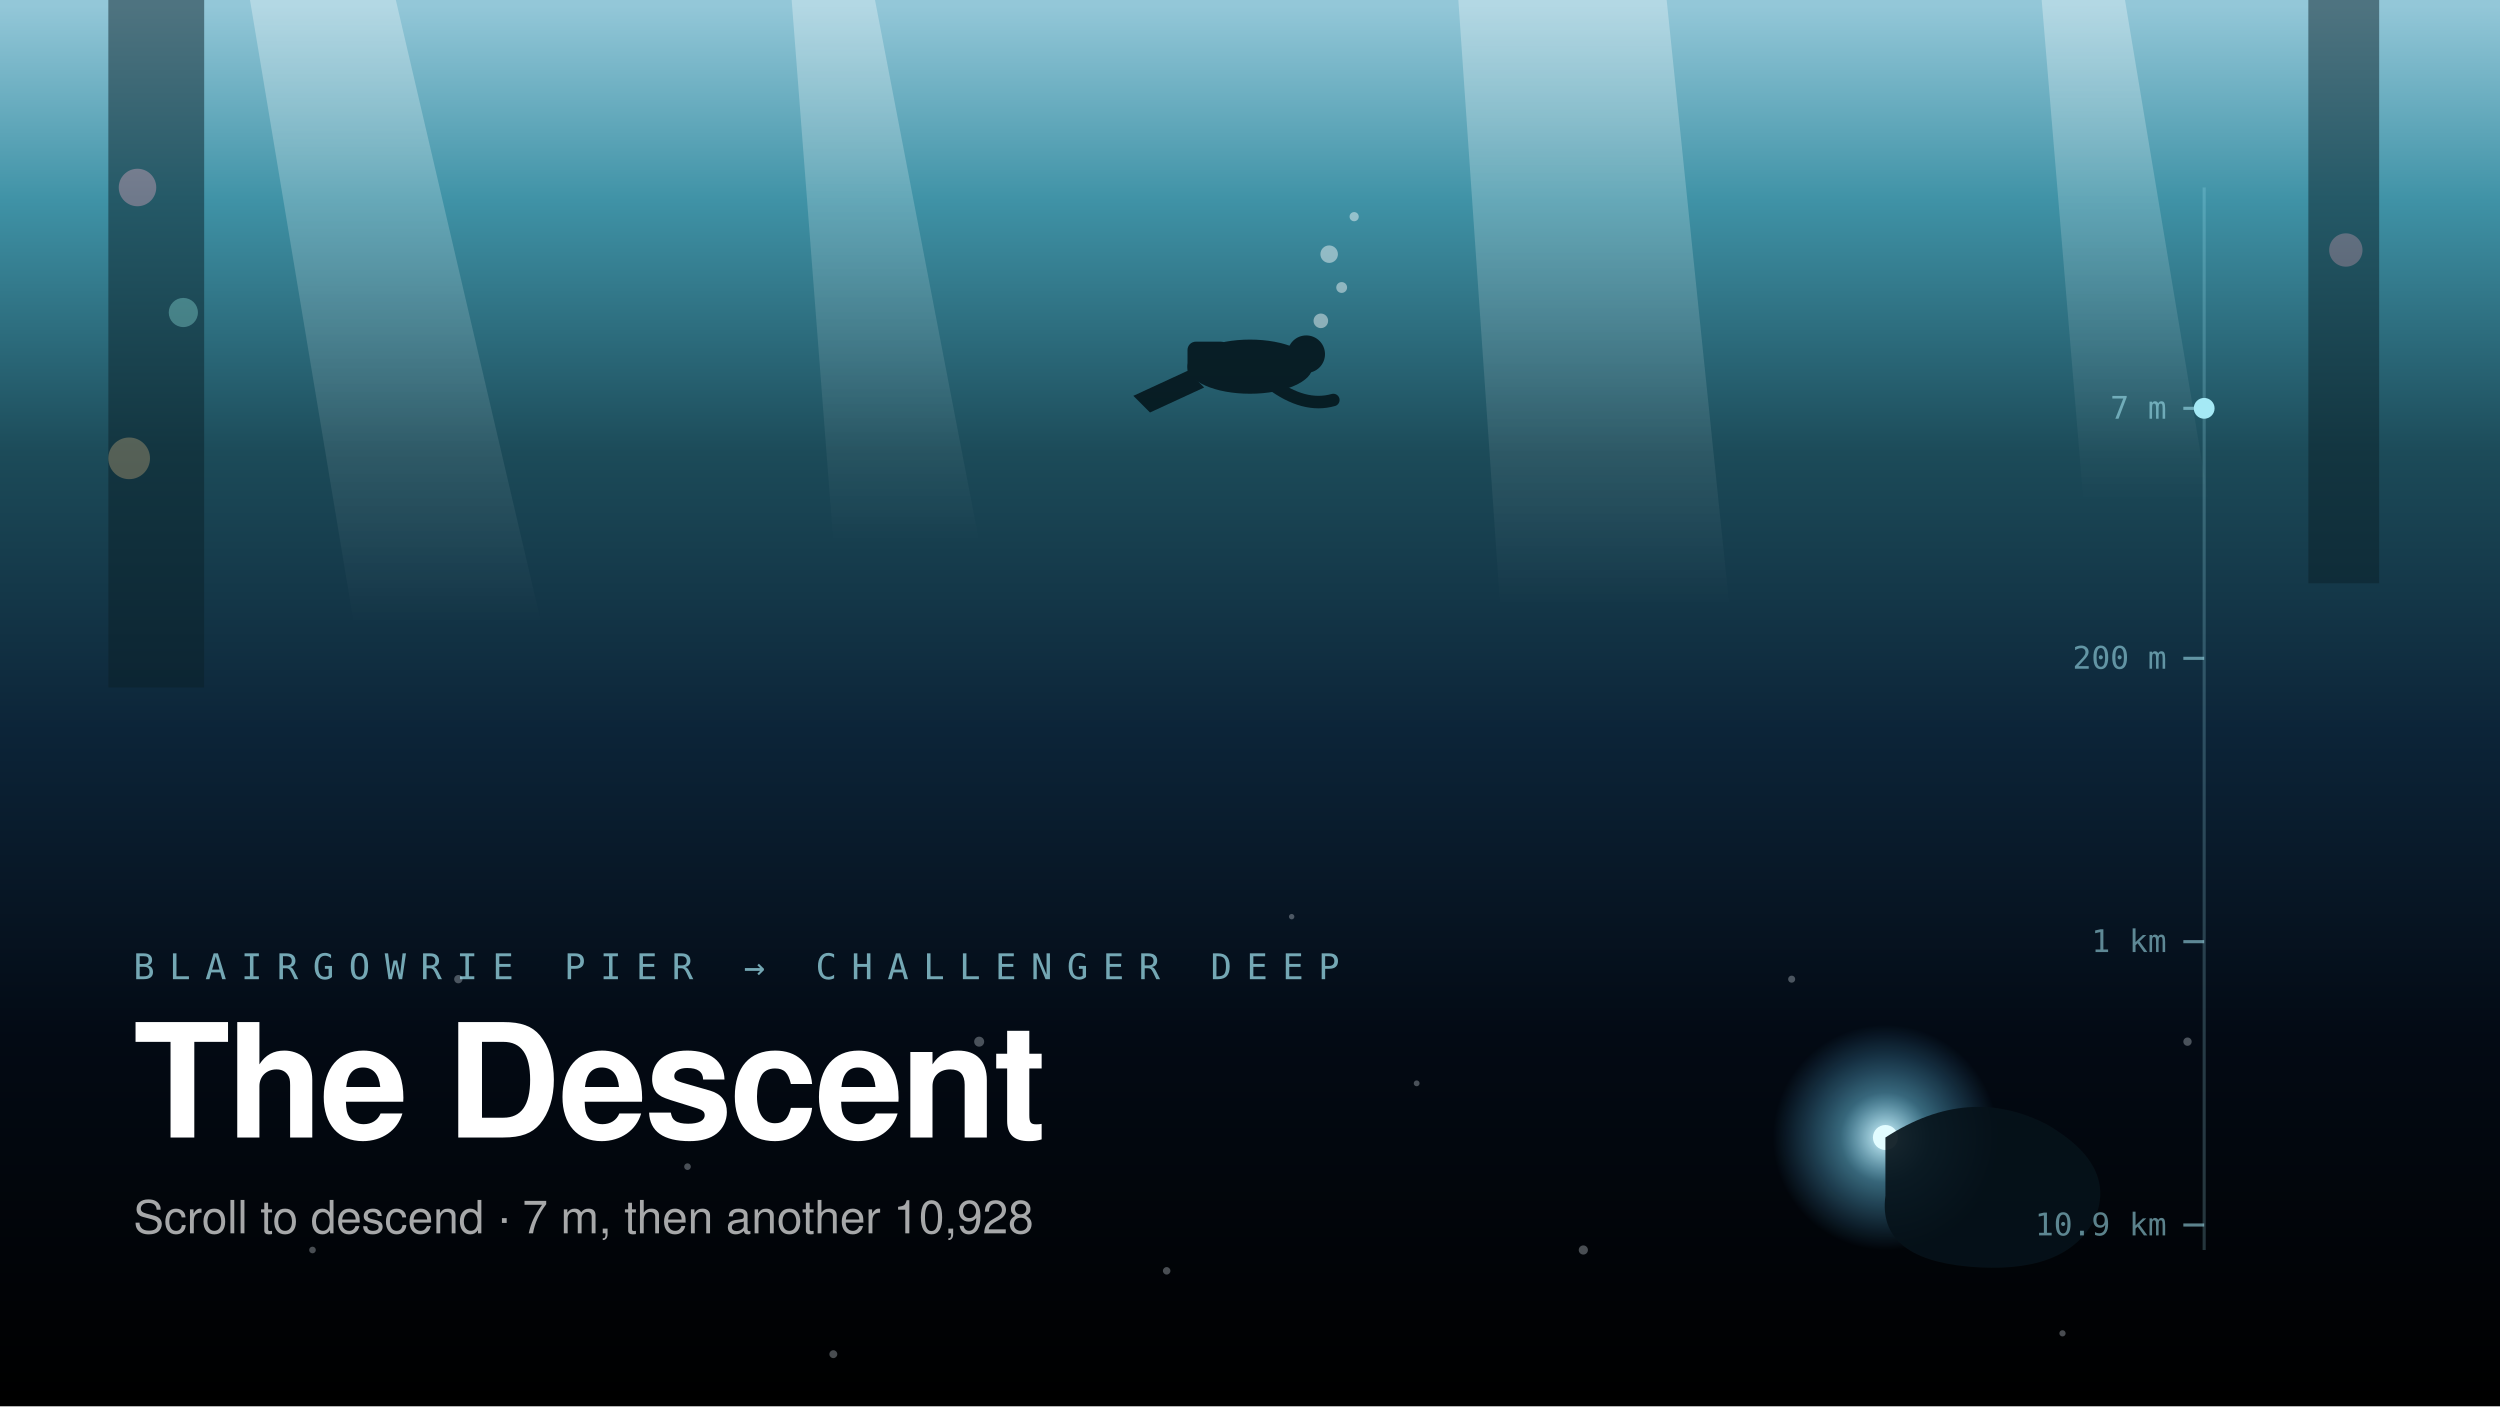
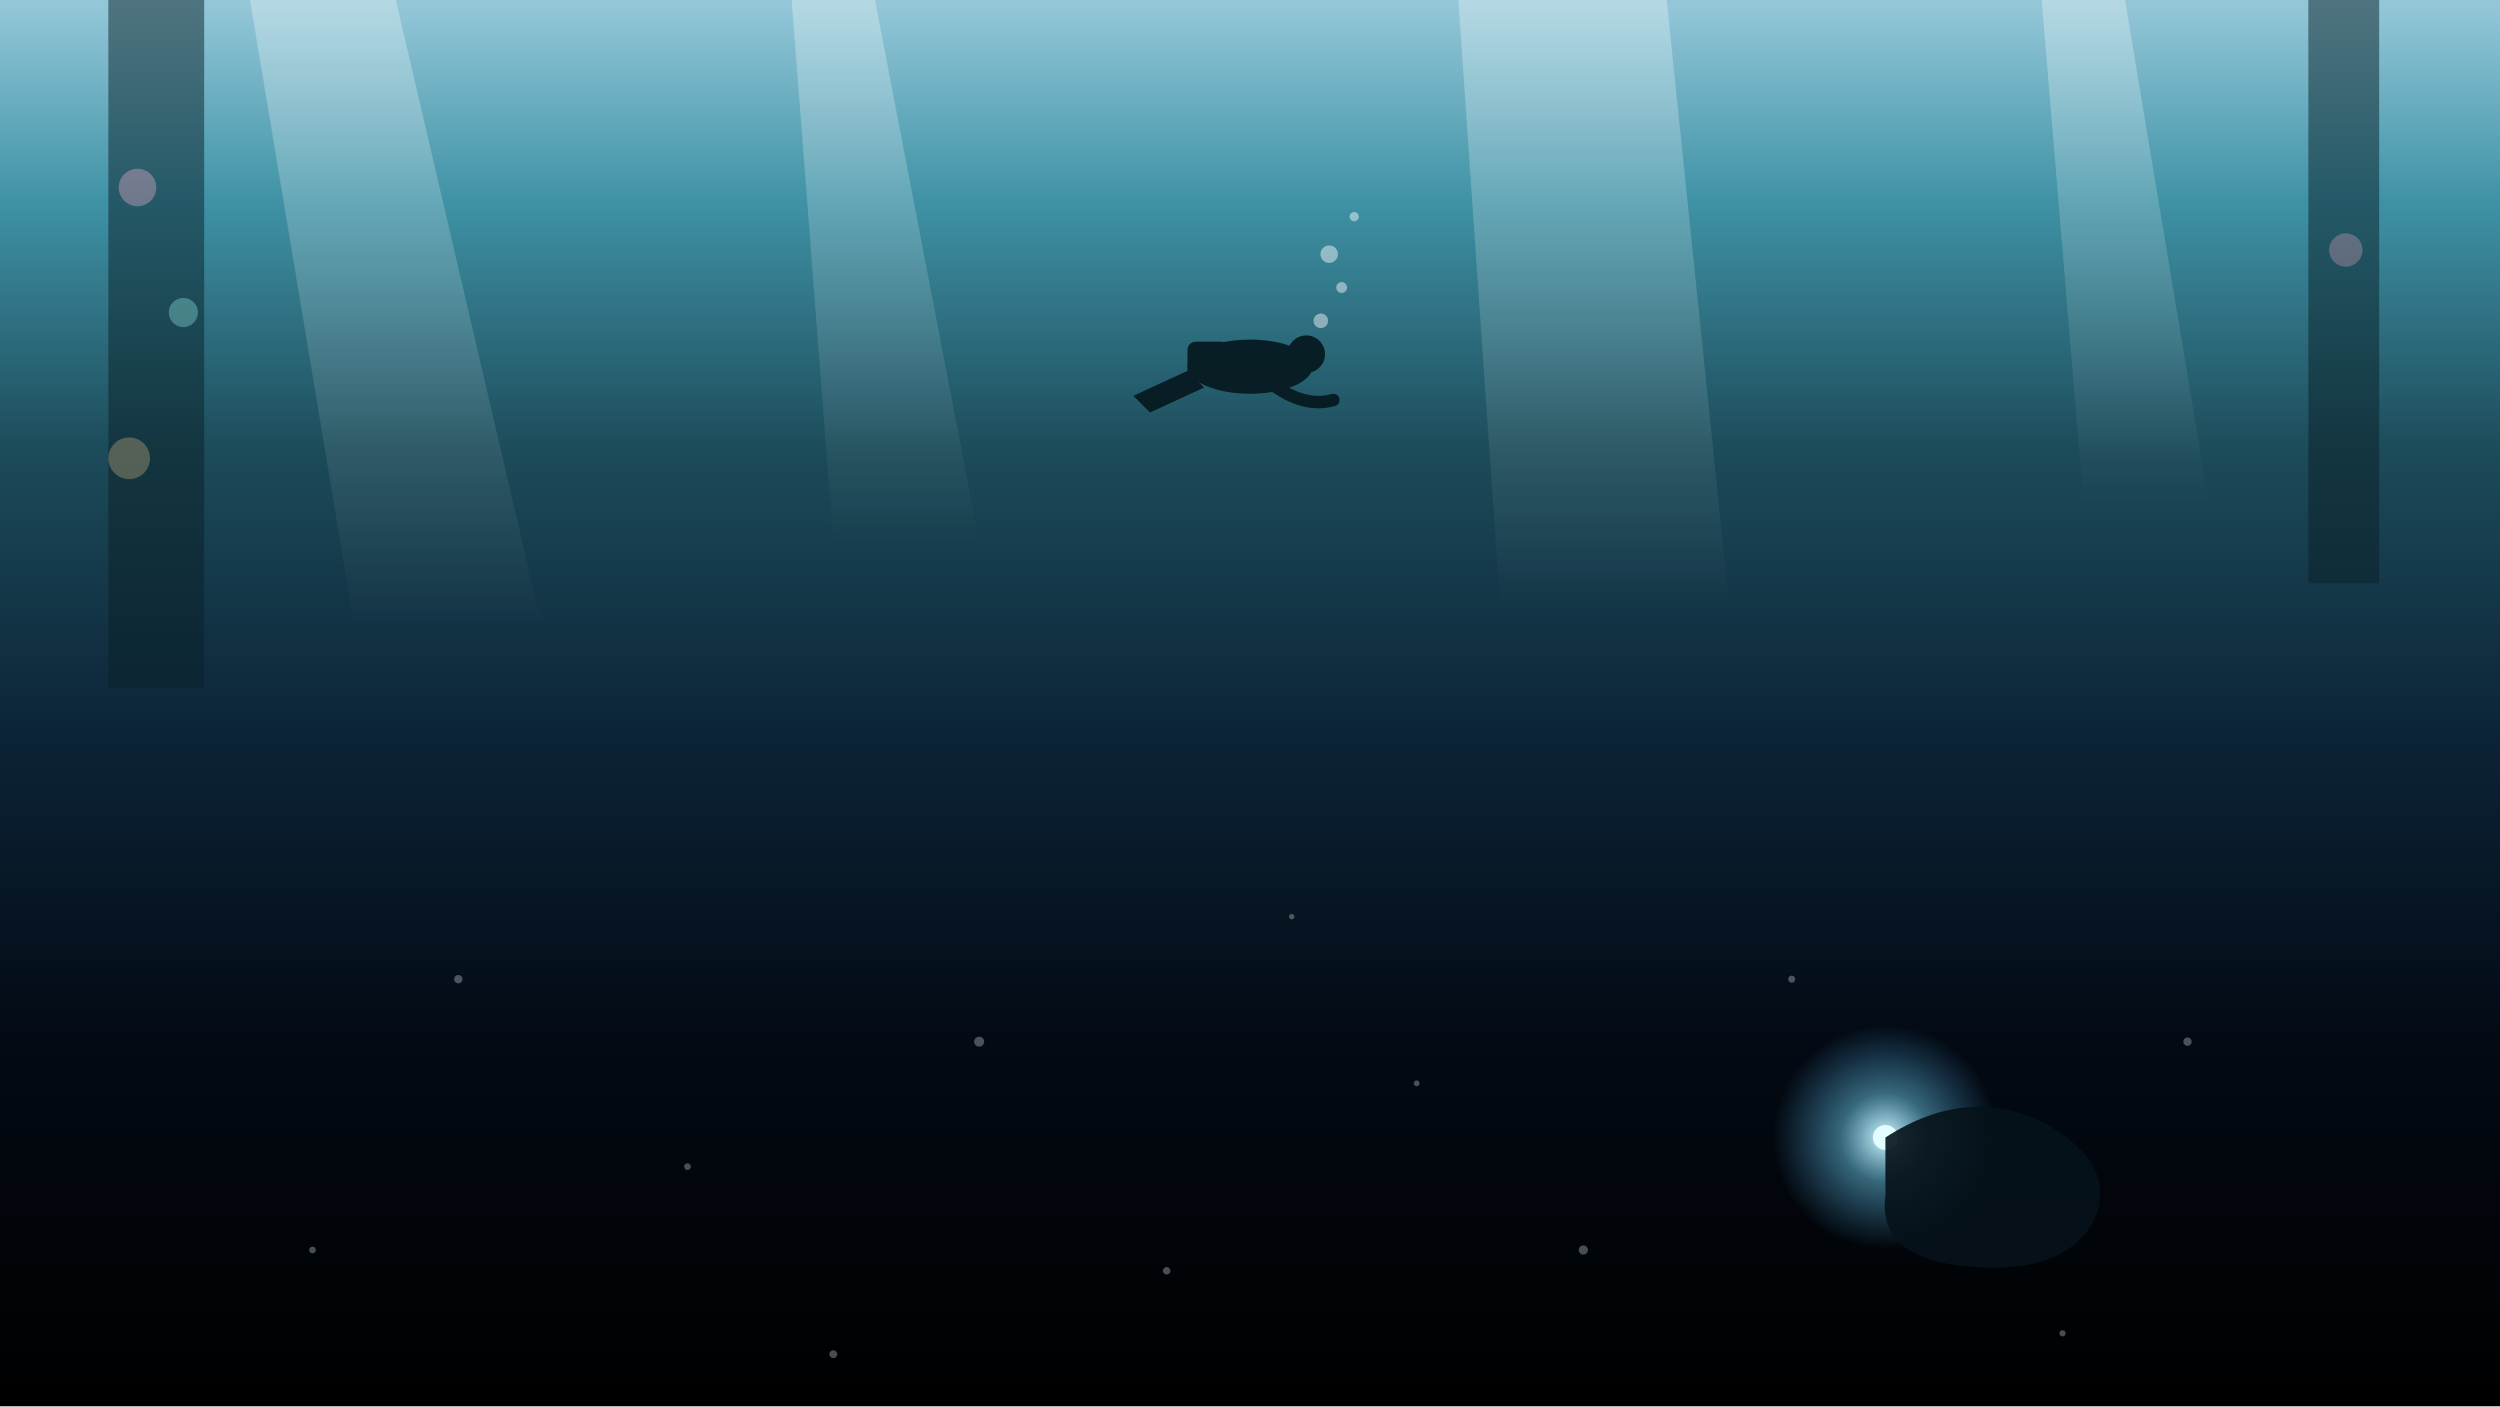
<svg xmlns="http://www.w3.org/2000/svg" viewBox="0 0 1200 675" width="1200" height="675" role="img" aria-label="The Descent — a scroll-driven dive">
  <defs>
    <linearGradient id="water" x1="0" y1="0" x2="0" y2="1">
      <stop offset="0%" stop-color="#93c7d8" />
      <stop offset="14%" stop-color="#3f92a6" />
      <stop offset="32%" stop-color="#1c4b59" />
      <stop offset="52%" stop-color="#0c2438" />
      <stop offset="74%" stop-color="#030a14" />
      <stop offset="100%" stop-color="#000000" />
    </linearGradient>
    <linearGradient id="ray" x1="0" y1="0" x2="0" y2="1">
      <stop offset="0%" stop-color="#ffffff" stop-opacity="0.30" />
      <stop offset="100%" stop-color="#ffffff" stop-opacity="0" />
    </linearGradient>
    <radialGradient id="lure" cx="50%" cy="50%" r="50%">
      <stop offset="0%" stop-color="#d8f8ff" stop-opacity="1" />
      <stop offset="40%" stop-color="#78dcff" stop-opacity="0.45" />
      <stop offset="100%" stop-color="#50beff" stop-opacity="0" />
    </radialGradient>
  </defs>
  <rect width="1200" height="675" fill="url(#water)" />
  <g>
    <polygon points="120,0 190,0 260,300 170,300" fill="url(#ray)" />
    <polygon points="380,0 420,0 470,260 400,260" fill="url(#ray)" />
    <polygon points="700,0 800,0 830,290 720,290" fill="url(#ray)" />
    <polygon points="980,0 1020,0 1060,240 1000,240" fill="url(#ray)" />
  </g>
  <g opacity="0.5">
    <rect x="52" y="0" width="46" height="330" fill="#0a2028" />
    <rect x="1108" y="0" width="34" height="280" fill="#0a2028" />
    <circle cx="66" cy="90" r="9" fill="#ec8296" opacity="0.65" />
    <circle cx="88" cy="150" r="7" fill="#96dccd" opacity="0.6" />
    <circle cx="62" cy="220" r="10" fill="#f7be78" opacity="0.55" />
    <circle cx="1126" cy="120" r="8" fill="#ec8296" opacity="0.55" />
  </g>
  <g transform="translate(600 176)" opacity="0.9">
    <ellipse cx="0" cy="0" rx="30" ry="13" fill="#04161d" />
    <circle cx="27" cy="-6" r="9" fill="#04161d" />
    <rect x="-30" y="-12" width="20" height="18" rx="4" fill="#04161d" />
    <path d="M-30 2 l -26 12 l 8 8 l 26 -12 Z" fill="#04161d" />
    <path d="M10 8 q 16 12 30 8" stroke="#04161d" stroke-width="6" fill="none" stroke-linecap="round" />
    <g fill="#ffffff" opacity="0.5">
      <circle cx="34" cy="-22" r="3.5" />
      <circle cx="44" cy="-38" r="2.6" />
      <circle cx="38" cy="-54" r="4.2" />
      <circle cx="50" cy="-72" r="2.2" />
    </g>
  </g>
  <circle cx="905" cy="546" r="54" fill="url(#lure)" />
  <circle cx="905" cy="546" r="6" fill="#e2fcff" />
  <path d="M905 546 q 40 -26 78 -6 q 34 20 22 46 q -14 26 -60 22 q -44 -4 -40 -34" fill="#061219" opacity="0.9" />
  <g fill="#ced8e0" opacity="0.35">
    <circle cx="220" cy="470" r="2" />
    <circle cx="330" cy="560" r="1.6" />
    <circle cx="470" cy="500" r="2.4" />
    <circle cx="560" cy="610" r="1.8" />
    <circle cx="680" cy="520" r="1.4" />
    <circle cx="760" cy="600" r="2.2" />
    <circle cx="150" cy="600" r="1.6" />
    <circle cx="1050" cy="500" r="2" />
    <circle cx="990" cy="640" r="1.5" />
    <circle cx="400" cy="650" r="1.9" />
    <circle cx="620" cy="440" r="1.3" />
    <circle cx="860" cy="470" r="1.7" />
  </g>
-   <g font-family="ui-monospace, SFMono-Regular, Menlo, monospace" font-size="15" fill="#a5e9f5">
-     <line x1="1058" y1="90" x2="1058" y2="600" stroke="#a5e9f5" stroke-opacity="0.22" stroke-width="1.5" />
-     <g opacity="0.55">
-       <line x1="1048" y1="196" x2="1058" y2="196" stroke="#a5e9f5" stroke-width="1.5" />
-       <text x="1040" y="201" text-anchor="end">7 m</text>
-       <line x1="1048" y1="316" x2="1058" y2="316" stroke="#a5e9f5" stroke-width="1.5" />
-       <text x="1040" y="321" text-anchor="end">200 m</text>
-       <line x1="1048" y1="452" x2="1058" y2="452" stroke="#a5e9f5" stroke-width="1.5" />
-       <text x="1040" y="457" text-anchor="end">1 km</text>
-       <line x1="1048" y1="588" x2="1058" y2="588" stroke="#a5e9f5" stroke-width="1.5" />
-       <text x="1040" y="593" text-anchor="end">10.9 km</text>
-     </g>
-     <circle cx="1058" cy="196" r="5" fill="#a5e9f5" />
-   </g>
-   <g font-family="ui-monospace, SFMono-Regular, Menlo, monospace">
-     <text x="64" y="470" fill="#a5e9f5" fill-opacity="0.7" font-size="17" letter-spacing="7">BLAIRGOWRIE PIER → CHALLENGER DEEP</text>
-   </g>
-   <text x="64" y="546" font-family="Red Hat Text, Helvetica, Arial, sans-serif" font-size="76" font-weight="600" fill="#ffffff" letter-spacing="-1.5">The Descent</text>
-   <text x="64" y="592" font-family="Red Hat Text, Helvetica, Arial, sans-serif" font-size="22" fill="#ffffff" fill-opacity="0.65">Scroll to descend · 7 m, then another 10,928</text>
</svg>
